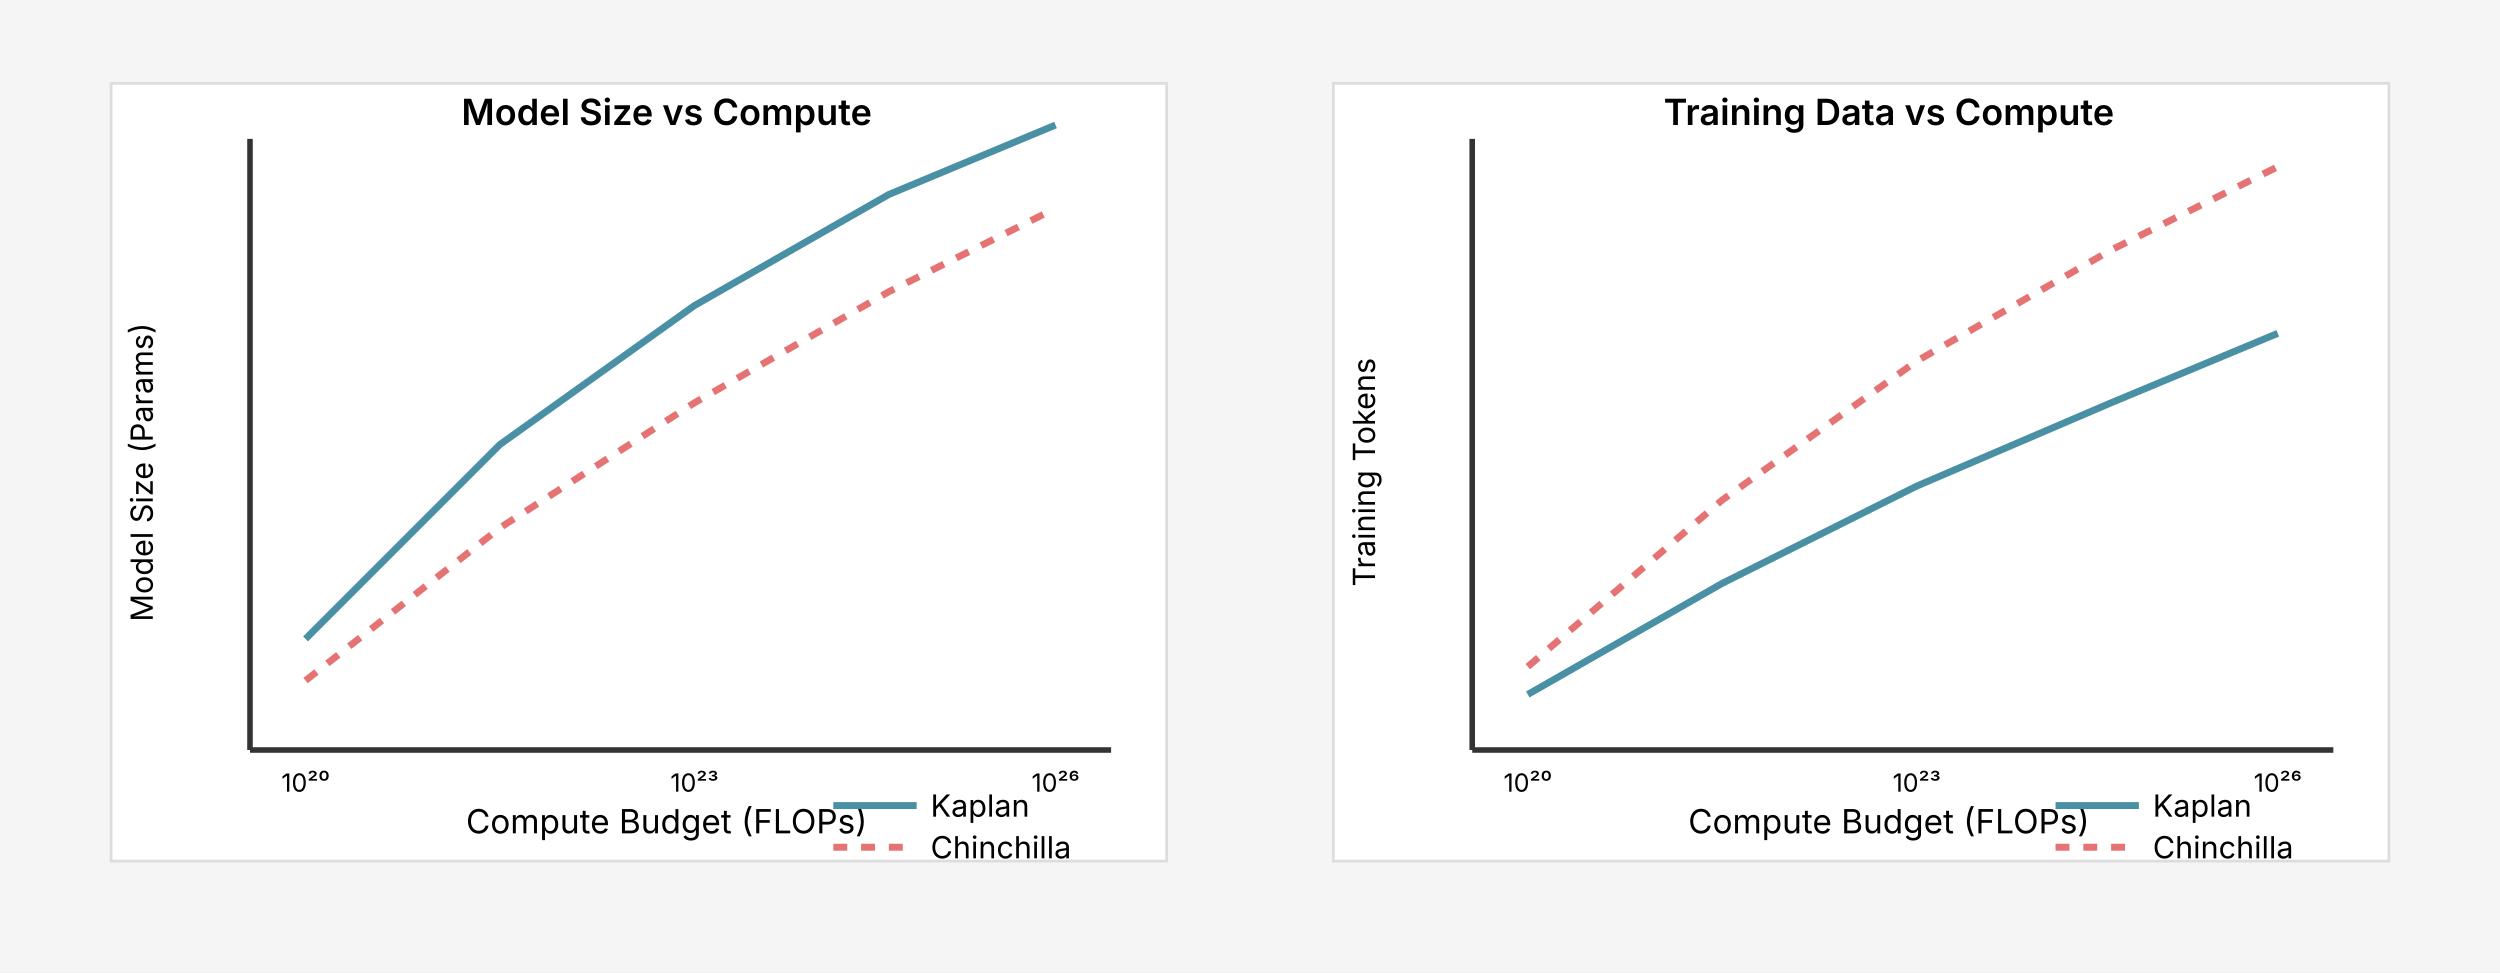
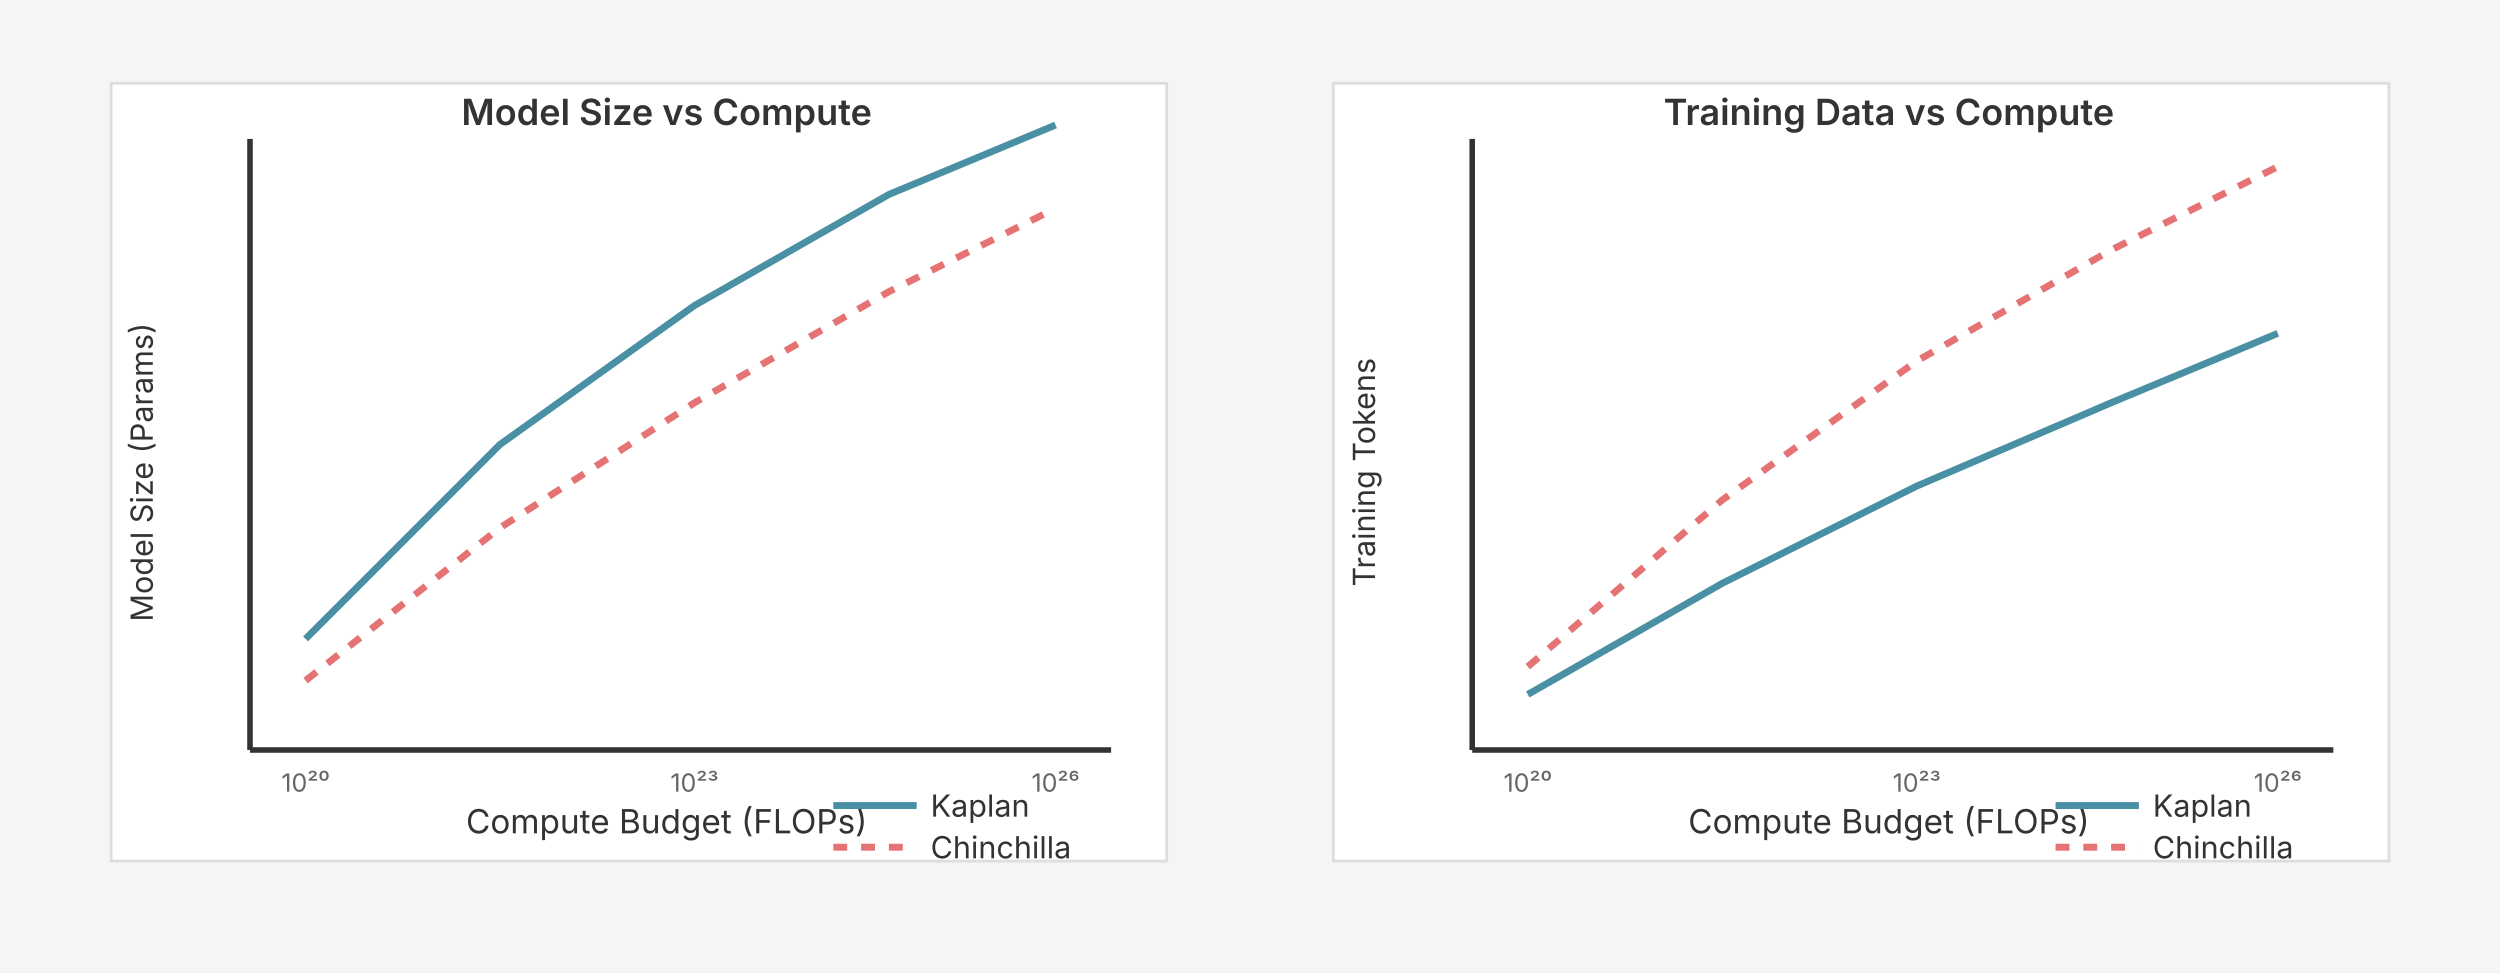
<svg xmlns="http://www.w3.org/2000/svg" viewBox="0 0 900 350">
  <style>
    /* Light mode (default) */
    text { fill: #000000; }
    .axis-text { fill: #000000; }
    .label-text { fill: #666666; }
    line[stroke="#333"] { stroke: #333333; }

    /* Dark mode */
    @media (prefers-color-scheme: dark) {
      text { fill: #ffffff; }
      .axis-text { fill: #ffffff; }
      .label-text { fill: #cccccc; }
      line[stroke="#333"] { stroke: #cccccc; }

      /* Darken backgrounds in dark mode */
      rect[fill="#f5f5f5"] { fill: #1a1a1a; }
      rect[fill="white"] { fill: #2d2d2d; }
      rect[stroke="#ddd"] { stroke: #555555; }
      line[stroke="#ddd"] { stroke: #555555; }

      /* Keep white text white in dark mode (for colored backgrounds) */
      text[fill="#fff"],
      text[fill="#ffffff"],
      text[fill="white"] {
        fill: #ffffff;
      }

      /* Keep colored text readable in dark mode */
      text[fill="#E57373"] { fill: #ef5350; }
      text[fill="#81C784"] { fill: #66bb6a; }
      text[fill="#FFB74D"] { fill: #ffa726; }
      text[fill="#4A90A4"] { fill: #4fc3f7; }
    }
  </style>
  <rect width="900" height="350" fill="#f5f5f5" />
  <g transform="translate(40, 30)">
    <rect width="380" height="280" fill="white" stroke="#ddd" stroke-width="1" />
    <line x1="50" y1="240" x2="360" y2="240" stroke="#333" stroke-width="2" />
    <line x1="50" y1="20" x2="50" y2="240" stroke="#333" stroke-width="2" />
    <path d="M 70 200 L 140 130 L 210 80 L 280 40 L 340 15" fill="none" stroke="#4A90A4" stroke-width="2.5" />
    <path d="M 70 215 L 140 160 L 210 115 L 280 75 L 340 45" fill="none" stroke="#E57373" stroke-width="2.5" stroke-dasharray="5,5" />
-     <text x="200" y="270" text-anchor="middle" font-family="system-ui, -apple-system, sans-serif" font-size="12" fill="#333">Compute Budget (FLOPs)</text>
-     <text x="15" y="140" text-anchor="middle" font-family="system-ui, -apple-system, sans-serif" font-size="11" fill="#333" transform="rotate(-90, 15, 140)">Model Size (Params)</text>
-     <text x="200" y="15" text-anchor="middle" font-family="system-ui, -apple-system, sans-serif" font-size="13" font-weight="600" fill="#333">Model Size vs Compute</text>
+     <text x="200" y="270" text-anchor="middle" font-family="system-ui, -apple-system, sans-serif" font-size="12" style="fill: #333 !important">Compute Budget (FLOPs)</text>
+     <text x="15" y="140" text-anchor="middle" font-family="system-ui, -apple-system, sans-serif" font-size="11" style="fill: #333 !important" transform="rotate(-90, 15, 140)">Model Size (Params)</text>
+     <text x="200" y="15" text-anchor="middle" font-family="system-ui, -apple-system, sans-serif" font-size="13" font-weight="600" style="fill: #333 !important">Model Size vs Compute</text>
    <line x1="260" y1="260" x2="290" y2="260" stroke="#4A90A4" stroke-width="2.5" />
-     <text x="295" y="264" font-family="system-ui, -apple-system, sans-serif" font-size="11" fill="#333">Kaplan</text>
+     <text x="295" y="264" font-family="system-ui, -apple-system, sans-serif" font-size="11" style="fill: #333 !important">Kaplan</text>
    <line x1="260" y1="275" x2="290" y2="275" stroke="#E57373" stroke-width="2.5" stroke-dasharray="5,5" />
-     <text x="295" y="279" font-family="system-ui, -apple-system, sans-serif" font-size="11" fill="#333">Chinchilla</text>
-     <text x="70" y="255" text-anchor="middle" font-family="system-ui, -apple-system, sans-serif" font-size="9" fill="#666">10²⁰</text>
-     <text x="210" y="255" text-anchor="middle" font-family="system-ui, -apple-system, sans-serif" font-size="9" fill="#666">10²³</text>
-     <text x="340" y="255" text-anchor="middle" font-family="system-ui, -apple-system, sans-serif" font-size="9" fill="#666">10²⁶</text>
+     <text x="295" y="279" font-family="system-ui, -apple-system, sans-serif" font-size="11" style="fill: #333 !important">Chinchilla</text>
+     <text x="70" y="255" text-anchor="middle" font-family="system-ui, -apple-system, sans-serif" font-size="9" style="fill: #666 !important">10²⁰</text>
+     <text x="210" y="255" text-anchor="middle" font-family="system-ui, -apple-system, sans-serif" font-size="9" style="fill: #666 !important">10²³</text>
+     <text x="340" y="255" text-anchor="middle" font-family="system-ui, -apple-system, sans-serif" font-size="9" style="fill: #666 !important">10²⁶</text>
  </g>
  <g transform="translate(480, 30)">
    <rect width="380" height="280" fill="white" stroke="#ddd" stroke-width="1" />
    <line x1="50" y1="240" x2="360" y2="240" stroke="#333" stroke-width="2" />
    <line x1="50" y1="20" x2="50" y2="240" stroke="#333" stroke-width="2" />
    <path d="M 70 220 L 140 180 L 210 145 L 280 115 L 340 90" fill="none" stroke="#4A90A4" stroke-width="2.5" />
    <path d="M 70 210 L 140 150 L 210 100 L 280 60 L 340 30" fill="none" stroke="#E57373" stroke-width="2.5" stroke-dasharray="5,5" />
-     <text x="200" y="270" text-anchor="middle" font-family="system-ui, -apple-system, sans-serif" font-size="12" fill="#333">Compute Budget (FLOPs)</text>
-     <text x="15" y="140" text-anchor="middle" font-family="system-ui, -apple-system, sans-serif" font-size="11" fill="#333" transform="rotate(-90, 15, 140)">Training Tokens</text>
-     <text x="200" y="15" text-anchor="middle" font-family="system-ui, -apple-system, sans-serif" font-size="13" font-weight="600" fill="#333">Training Data vs Compute</text>
+     <text x="200" y="270" text-anchor="middle" font-family="system-ui, -apple-system, sans-serif" font-size="12" style="fill: #333 !important">Compute Budget (FLOPs)</text>
+     <text x="15" y="140" text-anchor="middle" font-family="system-ui, -apple-system, sans-serif" font-size="11" style="fill: #333 !important" transform="rotate(-90, 15, 140)">Training Tokens</text>
+     <text x="200" y="15" text-anchor="middle" font-family="system-ui, -apple-system, sans-serif" font-size="13" font-weight="600" style="fill: #333 !important">Training Data vs Compute</text>
    <line x1="260" y1="260" x2="290" y2="260" stroke="#4A90A4" stroke-width="2.5" />
-     <text x="295" y="264" font-family="system-ui, -apple-system, sans-serif" font-size="11" fill="#333">Kaplan</text>
+     <text x="295" y="264" font-family="system-ui, -apple-system, sans-serif" font-size="11" style="fill: #333 !important">Kaplan</text>
    <line x1="260" y1="275" x2="290" y2="275" stroke="#E57373" stroke-width="2.5" stroke-dasharray="5,5" />
-     <text x="295" y="279" font-family="system-ui, -apple-system, sans-serif" font-size="11" fill="#333">Chinchilla</text>
-     <text x="70" y="255" text-anchor="middle" font-family="system-ui, -apple-system, sans-serif" font-size="9" fill="#666">10²⁰</text>
-     <text x="210" y="255" text-anchor="middle" font-family="system-ui, -apple-system, sans-serif" font-size="9" fill="#666">10²³</text>
-     <text x="340" y="255" text-anchor="middle" font-family="system-ui, -apple-system, sans-serif" font-size="9" fill="#666">10²⁶</text>
+     <text x="295" y="279" font-family="system-ui, -apple-system, sans-serif" font-size="11" style="fill: #333 !important">Chinchilla</text>
+     <text x="70" y="255" text-anchor="middle" font-family="system-ui, -apple-system, sans-serif" font-size="9" style="fill: #666 !important">10²⁰</text>
+     <text x="210" y="255" text-anchor="middle" font-family="system-ui, -apple-system, sans-serif" font-size="9" style="fill: #666 !important">10²³</text>
+     <text x="340" y="255" text-anchor="middle" font-family="system-ui, -apple-system, sans-serif" font-size="9" style="fill: #666 !important">10²⁶</text>
  </g>
</svg>
